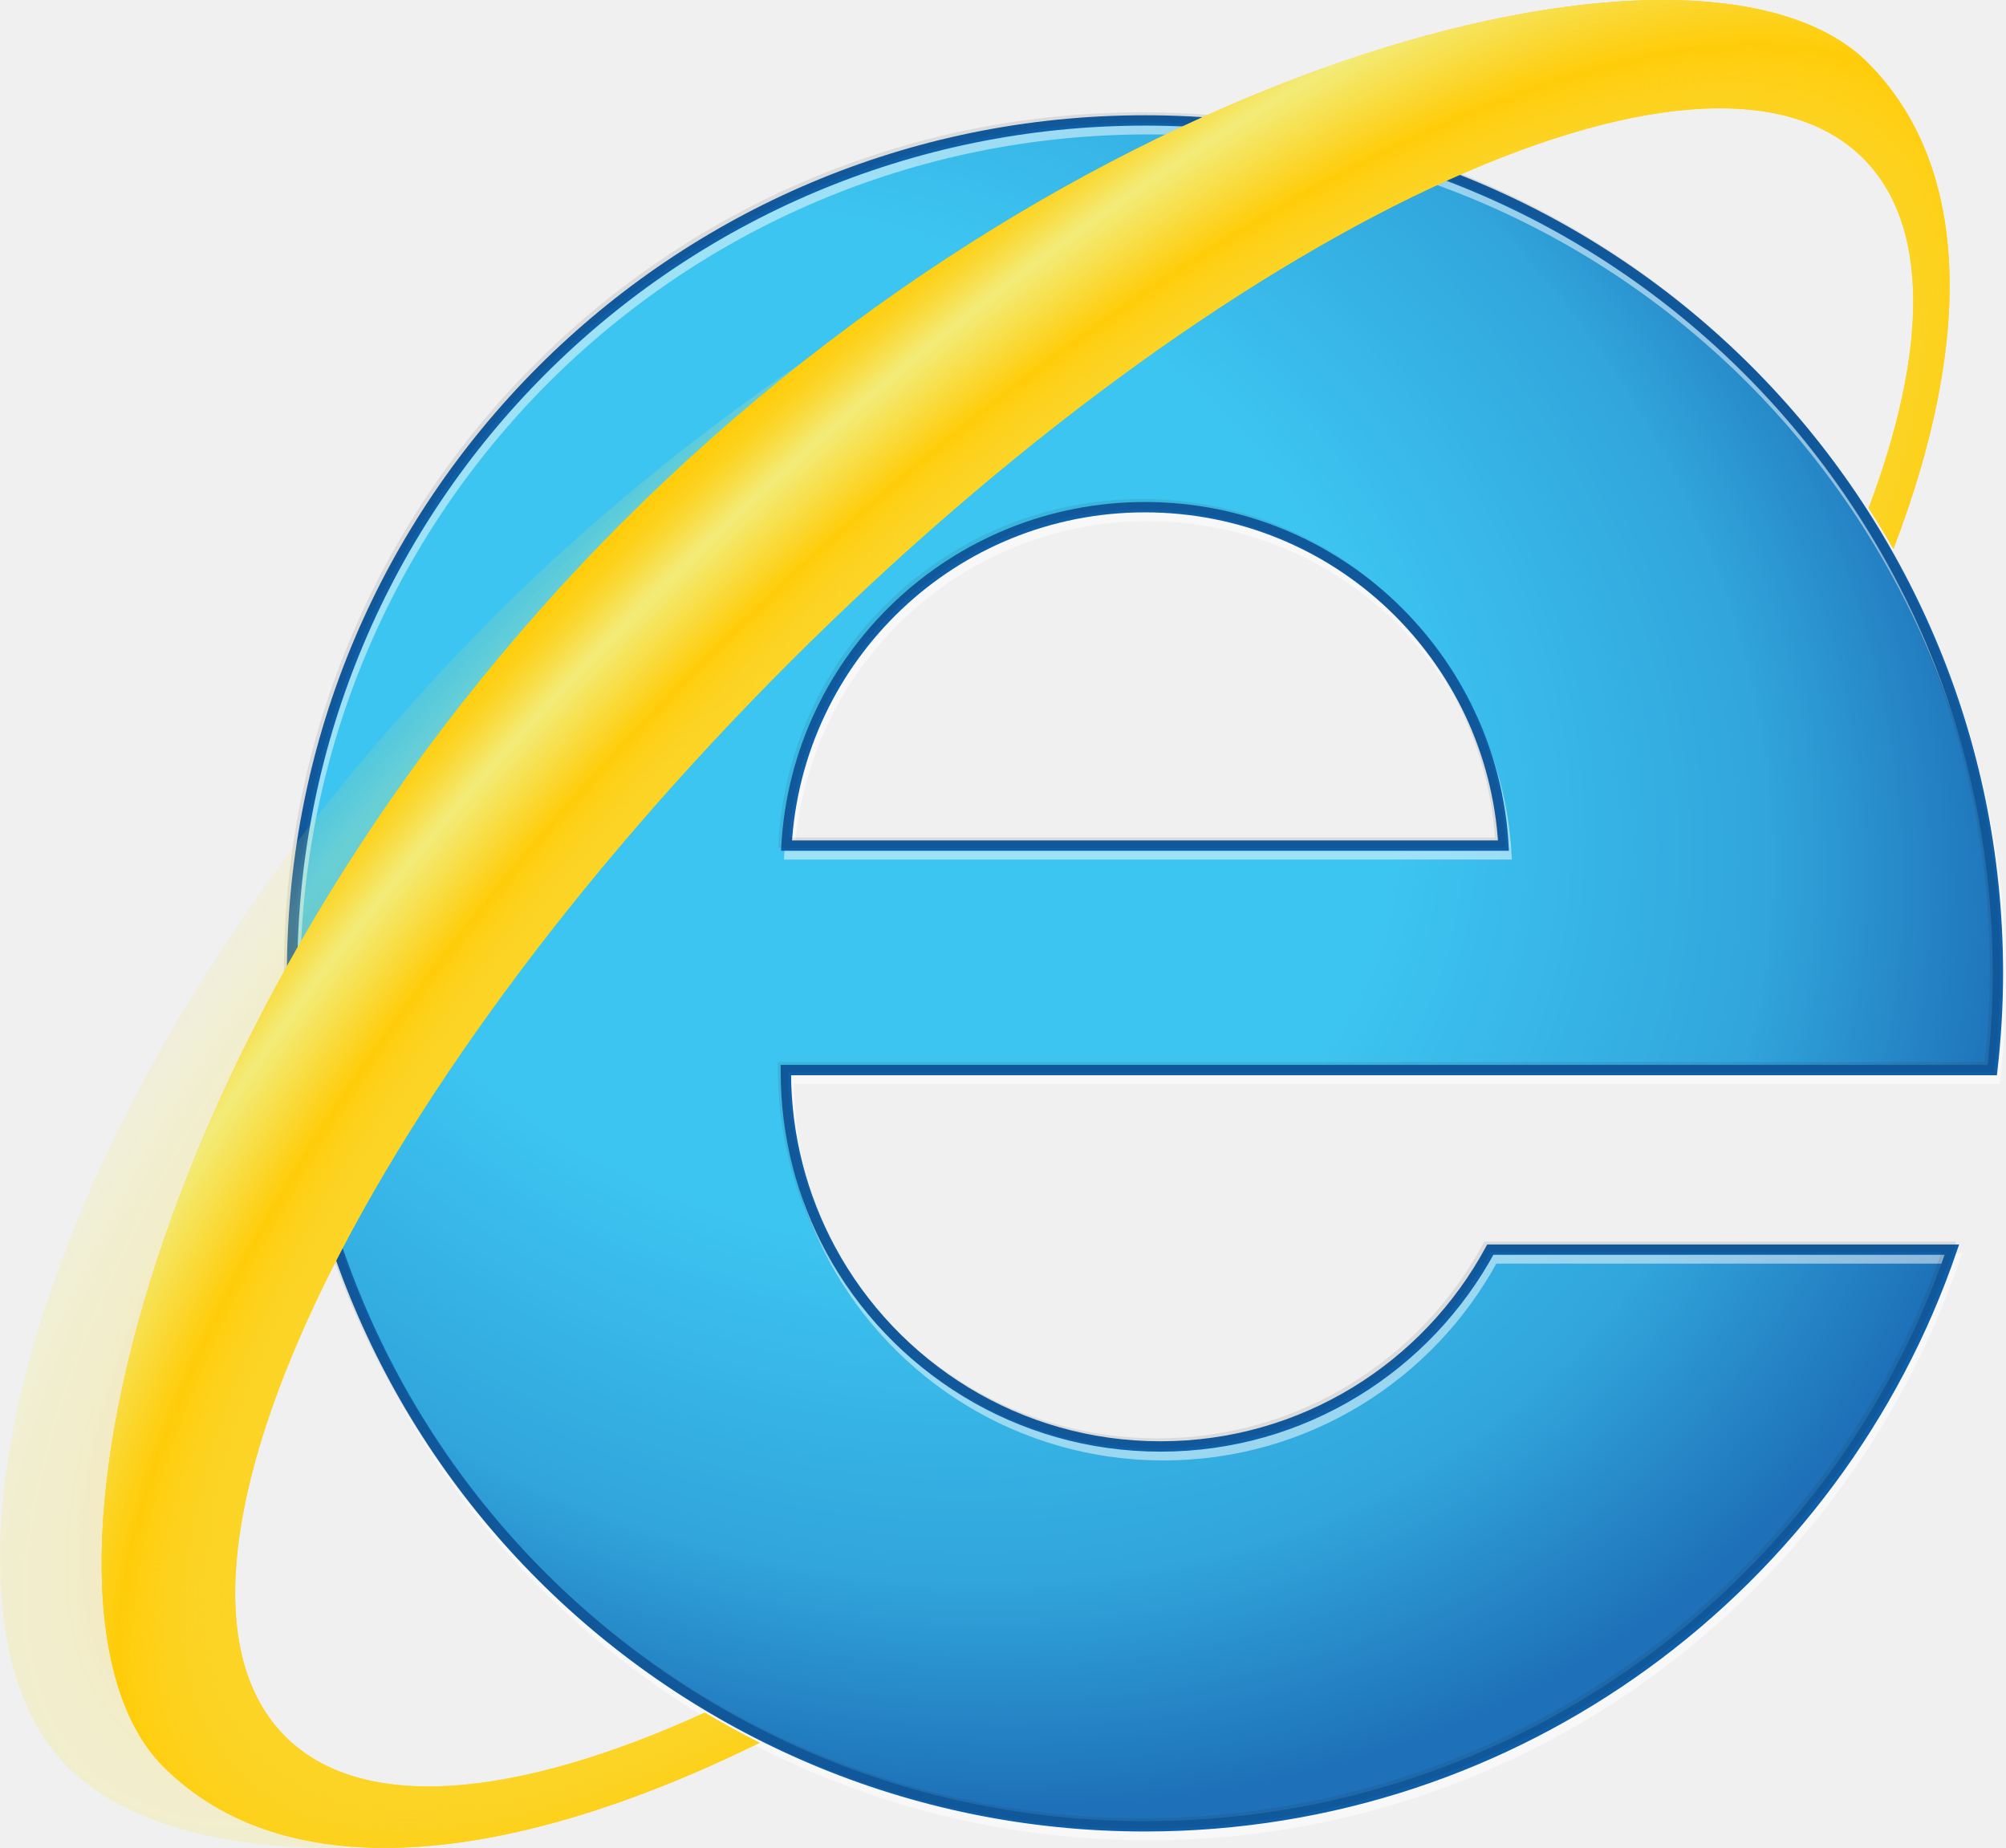
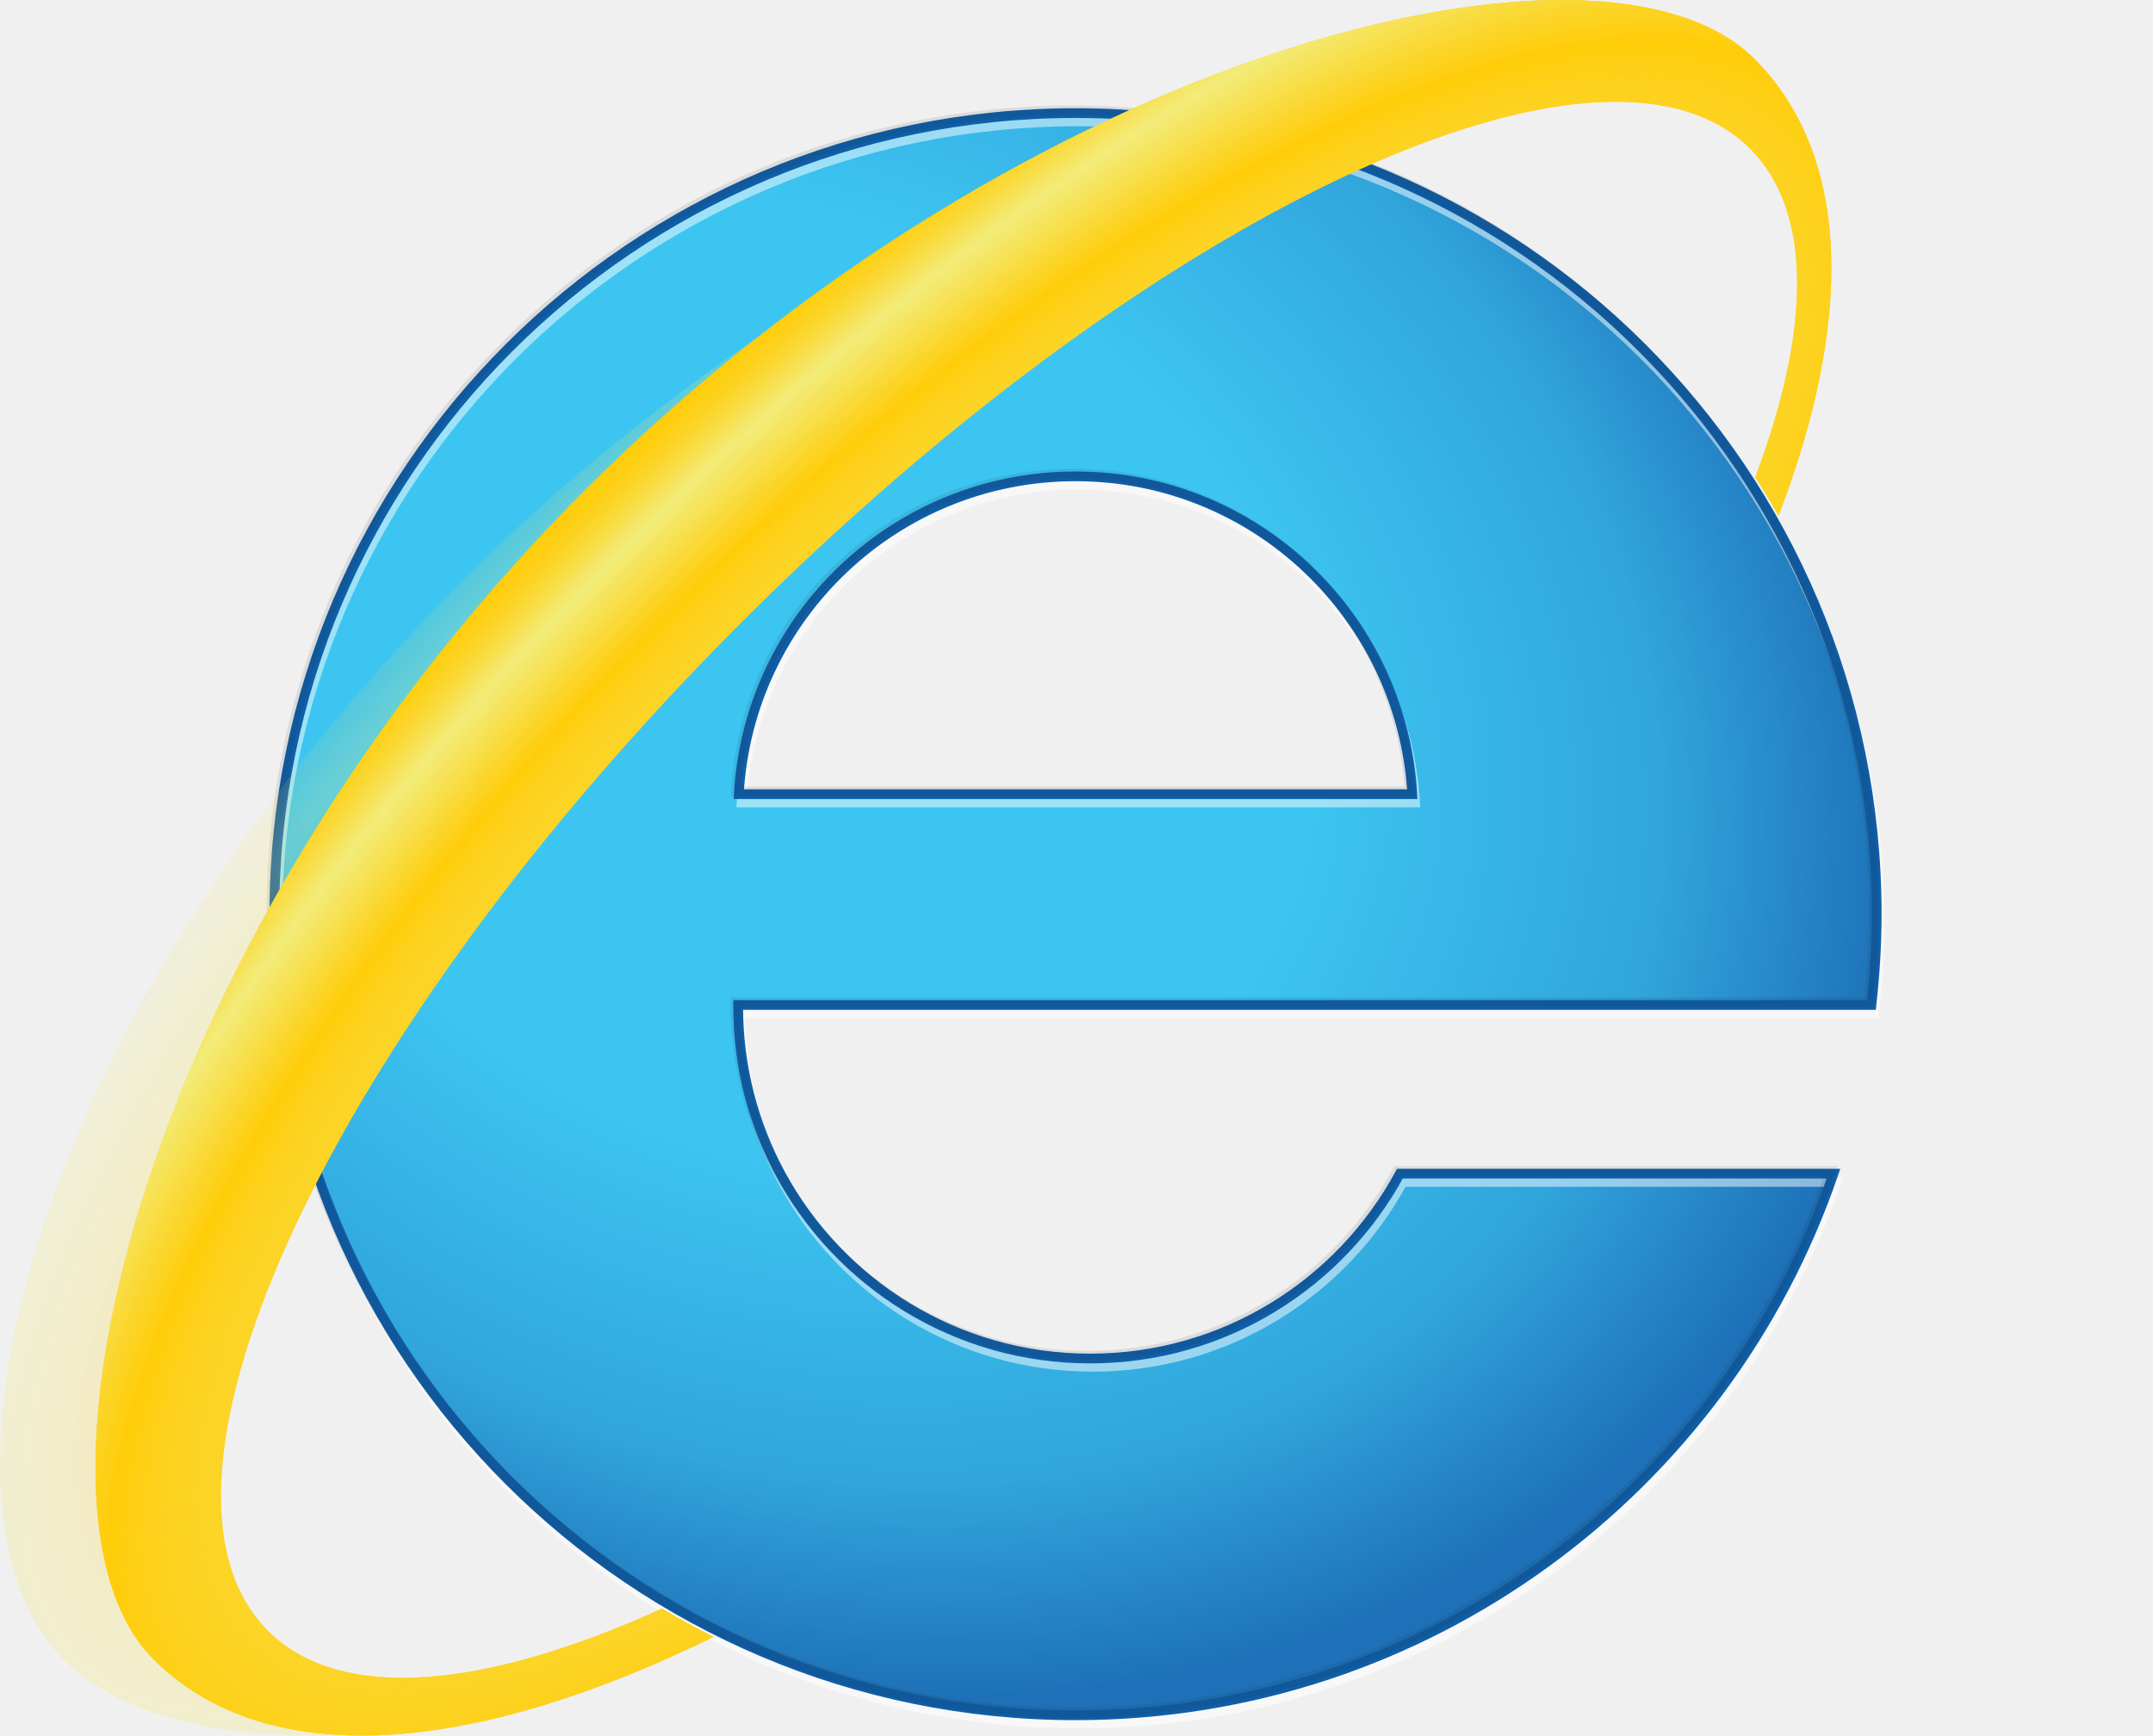
- <svg xmlns="http://www.w3.org/2000/svg" viewBox="0 0 109.4 100.775">
+ <svg xmlns="http://www.w3.org/2000/svg" viewBox="0 0 125 100.775">
  <radialGradient id="c" gradientUnits="userSpaceOnUse" cy="169.838" cx="157.011" gradientTransform="matrix(.869 .4949 -.4095 .7191 90.1259 -29.9967)" r="175.426">
    <stop stop-color="#3dc5f1" offset=".471" />
    <stop stop-color="#31a5dc" offset=".79" />
    <stop stop-color="#1e71b8" offset="1" />
  </radialGradient>
  <radialGradient id="b" gradientUnits="userSpaceOnUse" cy="195.98" cx="171.779" gradientTransform="matrix(.7101 .7041 -1.8774 1.8936 417.7134 -296.0714)" r="78.794">
    <stop stop-color="#ffcc09" offset=".638" />
    <stop stop-color="#f2ed7e" stop-opacity=".96" offset=".871" />
    <stop stop-color="#f3ec79" stop-opacity=".806" offset=".892" />
    <stop stop-color="#f4e76a" stop-opacity=".619" offset=".917" />
    <stop stop-color="#f7e051" stop-opacity=".415" offset=".944" />
    <stop stop-color="#fbd730" stop-opacity=".2" offset=".973" />
    <stop stop-color="#ffcc09" stop-opacity="0" offset="1" />
  </radialGradient>
  <radialGradient id="a" gradientUnits="userSpaceOnUse" cy="204.358" cx="188.84" gradientTransform="matrix(.7015 .7127 -1.8844 1.8549 441.4625 -309.2913)" r="89.173">
    <stop stop-color="#f2ed7e" stop-opacity="0" offset=".558" />
    <stop stop-color="#ffcc09" offset=".74" />
    <stop stop-color="#f2ed7e" stop-opacity=".96" offset=".871" />
    <stop stop-color="#f3eb77" stop-opacity=".817" offset=".89" />
    <stop stop-color="#f5e562" stop-opacity=".603" offset=".919" />
    <stop stop-color="#f9dc40" stop-opacity=".344" offset=".954" />
    <stop stop-color="#fecf12" stop-opacity=".052" offset=".993" />
    <stop stop-color="#ffcc09" stop-opacity="0" offset="1" />
  </radialGradient>
  <g transform="translate(15.74869,-265.3015)">
    <g transform="matrix(.3846221 0 0 .3846221 -30.92626 239.595)">
      <path fill="url(#c)" d="m204.013 271.924c-20.214 0-37.787-11.293-46.766-27.908-4.052-7.502-6.356-16.09-6.356-25.215v-.244h171.061c.508-4.504.795-9.072.795-13.711 0-66.792-54.145-120.935-120.936-120.935-66.792 0-120.937 54.144-120.937 120.935s54.145 120.936 120.937 120.936c53.076 0 98.134-34.207 114.413-81.766h-65.447c-8.977 16.615-26.552 27.908-46.764 27.908zm-2.201-133.177c27.136 0 49.306 21.229 50.829 47.983h-101.66c1.523-26.754 23.694-47.983 50.831-47.983z" />
      <g stroke-width="1.469" fill="none" stroke-miterlimit="10">
        <path opacity=".5" stroke="#fff" d="m204.429 273.173c-20.213 0-37.786-11.293-46.766-27.908-4.052-7.502-6.356-16.09-6.356-25.215v-.244h171.06c.508-4.504.795-9.072.795-13.711 0-66.792-54.145-120.935-120.936-120.935s-120.934 54.143-120.934 120.935c0 66.791 54.145 120.936 120.936 120.936 53.076 0 98.134-34.207 114.413-81.766h-65.447c-8.978 16.615-26.553 27.908-46.765 27.908zm-2.201-133.177c27.136 0 49.306 21.229 50.829 47.983h-101.66c1.524-26.754 23.694-47.983 50.831-47.983z" />
        <path stroke="#0f5ea8" d="m204.013 271.924c-20.214 0-37.787-11.293-46.766-27.908-4.052-7.502-6.356-16.09-6.356-25.215v-.244h171.061c.508-4.504.795-9.072.795-13.711 0-66.792-54.145-120.935-120.936-120.935-66.792 0-120.937 54.144-120.937 120.935s54.145 120.936 120.937 120.936c53.076 0 98.134-34.207 114.413-81.766h-65.447c-8.977 16.615-26.552 27.908-46.764 27.908zm-2.201-133.177c27.136 0 49.306 21.229 50.829 47.983h-101.66c1.523-26.754 23.694-47.983 50.831-47.983z" />
        <path opacity=".1" stroke="#231f20" d="m203.597 271.508c-20.214 0-37.787-11.293-46.767-27.908-4.052-7.502-6.356-16.09-6.356-25.215v-.244h171.061c.508-4.504.795-9.072.795-13.711 0-66.792-54.145-120.936-120.936-120.936-66.792 0-120.937 54.144-120.937 120.936 0 66.791 54.145 120.936 120.937 120.936 53.076 0 98.134-34.207 114.413-81.766h-65.447c-8.976 16.615-26.551 27.908-46.763 27.908zm-2.201-133.177c27.136 0 49.306 21.229 50.829 47.983h-101.66c1.523-26.755 23.693-47.983 50.831-47.983z" />
      </g>
      <path opacity=".25" fill="url(#b)" d="m139.395 309.66c-26.71 12.176-48.584 14.281-59.485 3.379-22.308-22.309 9.694-90.48 71.479-152.265 61.785-61.784 129.958-93.787 152.265-71.479 9.521 9.522 9.119 27.415.759 49.583 1.224 1.896 2.398 3.824 3.518 5.789 11.229-29.285 11.103-54.192-3.663-68.957-22.891-22.891-127.825 11.614-194.547 78.338-66.721 66.72-83.358 140.643-60.715 163.286 17.253 17.254 62.211 14.289 98.166-3.396-2.649-1.334-5.241-2.764-7.777-4.278z" />
      <path fill="#ffcc09" d="m139.395 309.66c-26.71 12.176-48.584 14.281-59.485 3.379-22.308-22.309 9.694-90.48 71.479-152.265 61.785-61.784 129.958-93.787 152.265-71.479 9.521 9.522 9.119 27.415.759 49.583 1.224 1.896 2.398 3.824 3.518 5.789 11.229-29.285 11.103-54.192-3.663-68.957-22.891-22.891-109.786-1.605-176.507 65.118-66.723 66.723-87.764 153.861-65.12 176.506 17.253 17.254 48.578 14.289 84.533-3.396-2.651-1.334-5.243-2.764-7.779-4.278z" />
      <path fill="url(#a)" d="m139.395 309.66c-26.71 12.176-48.584 14.281-59.485 3.379-22.308-22.309 9.694-90.48 71.479-152.265 61.785-61.784 129.958-93.787 152.265-71.479 9.521 9.522 9.119 27.415.759 49.583 1.224 1.896 2.398 3.824 3.518 5.789 11.229-29.285 11.103-54.192-3.663-68.957-22.891-22.891-109.786-1.605-176.507 65.118-66.723 66.723-87.764 153.861-65.12 176.506 17.253 17.254 48.578 14.289 84.533-3.396-2.651-1.334-5.243-2.764-7.779-4.278z" />
    </g>
  </g>
</svg>
